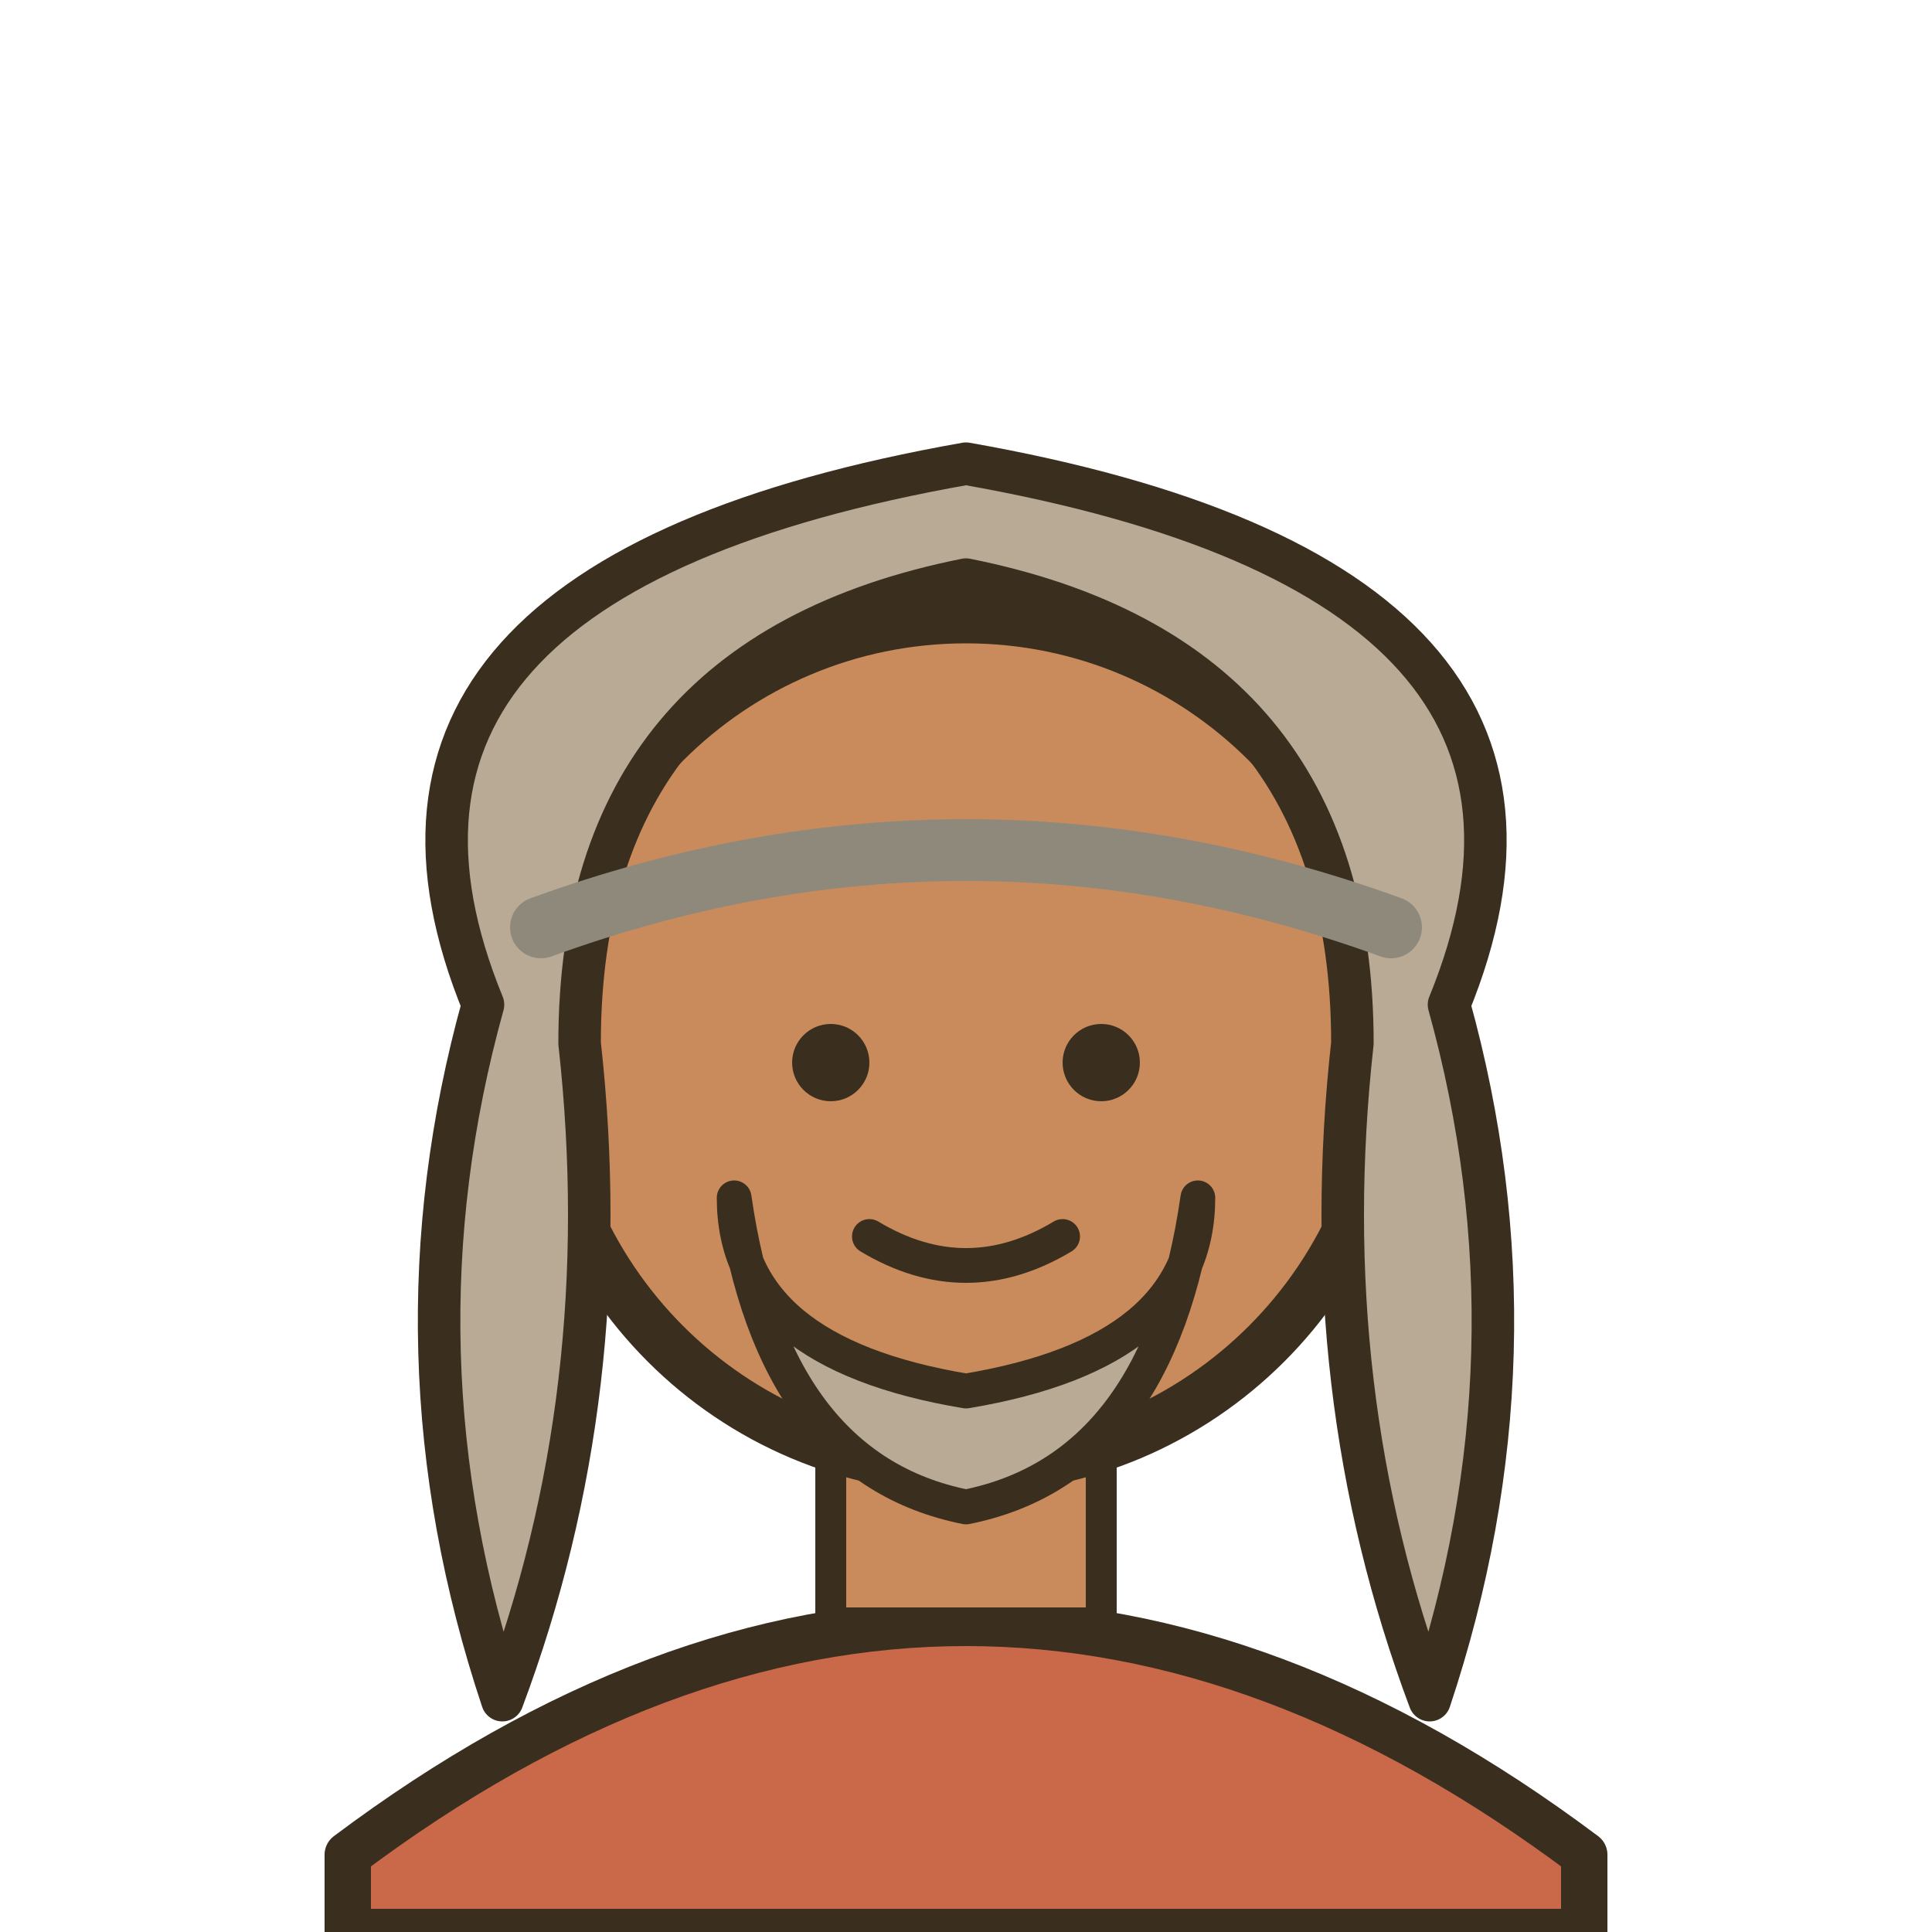
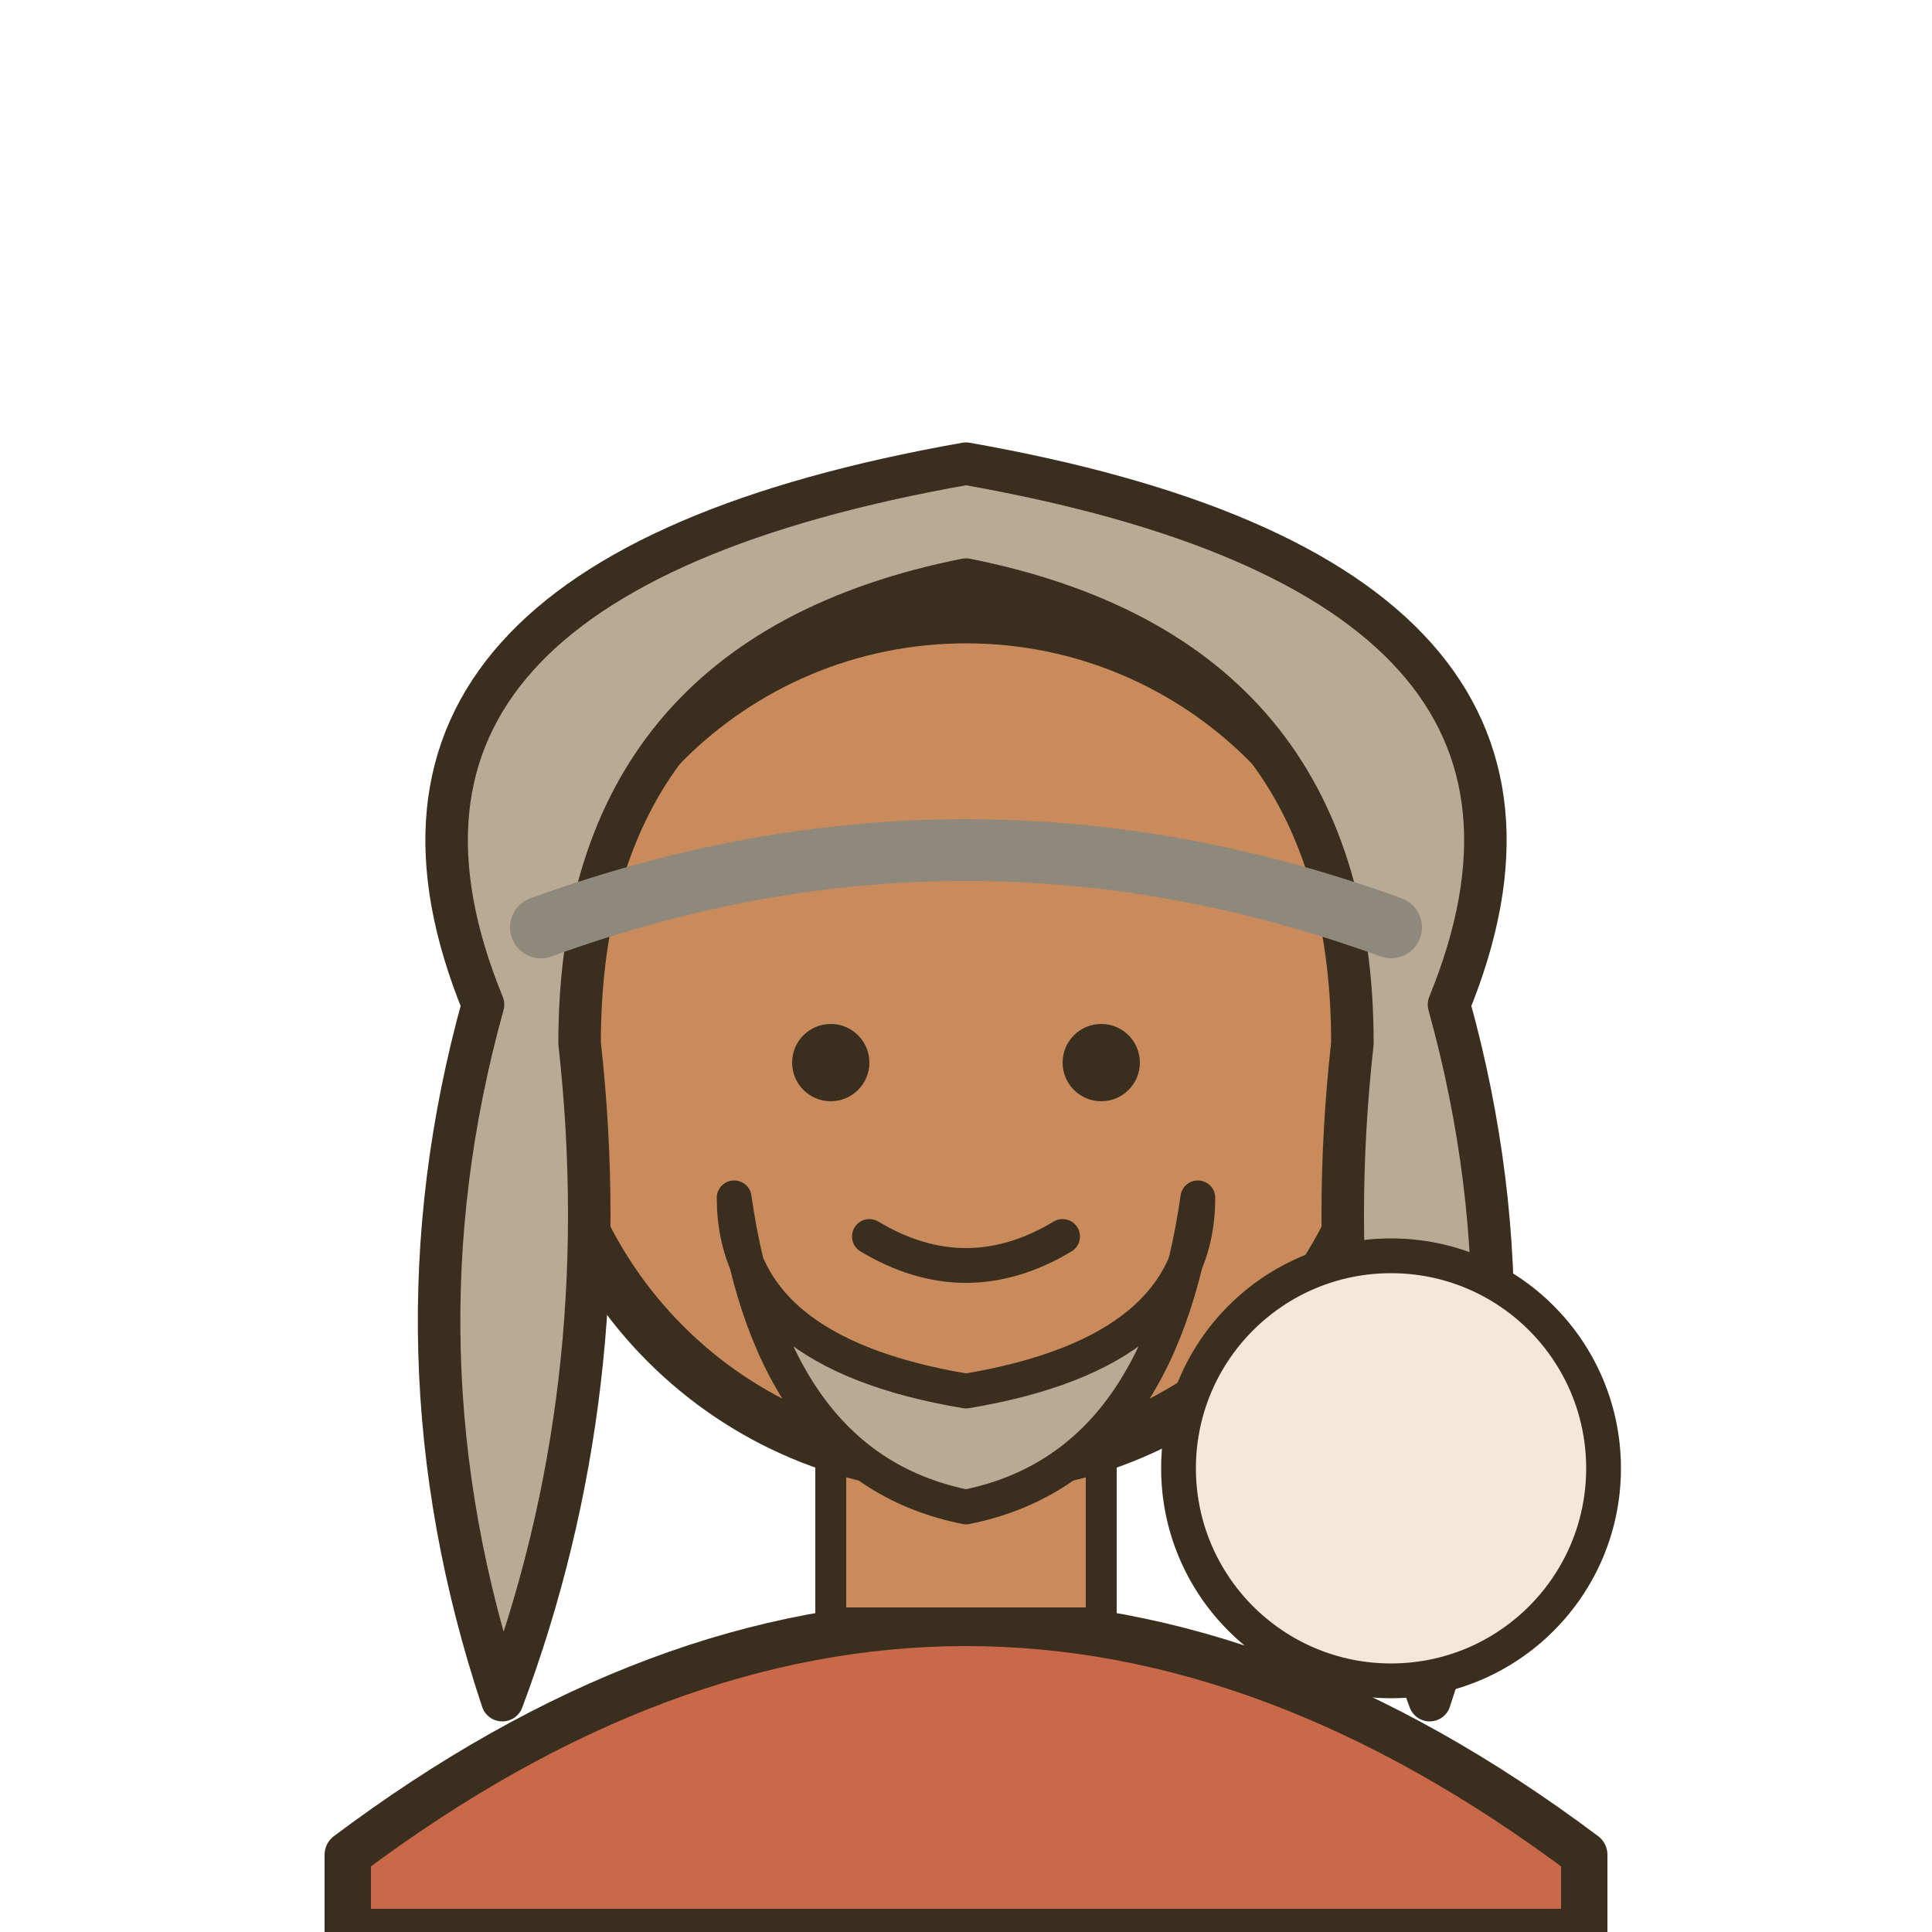
<svg xmlns="http://www.w3.org/2000/svg" viewBox="0 0 100 100" width="100" height="100" preserveAspectRatio="none">
  <path d="M 18 96 Q 50 72 82 96 L 82 100 L 18 100 Z" fill="#C9694A" stroke="#3A2E1F" stroke-width="2.4" stroke-linejoin="round" />
  <rect x="43" y="68" width="14" height="16" fill="#C98B5C" stroke="#3A2E1F" stroke-width="1.6" />
  <circle cx="50" cy="54" r="22" fill="#C98B5C" stroke="#3A2E1F" stroke-width="2.6" />
  <path d="M 38 62 Q 40 76 50 78 Q 60 76 62 62 Q 62 70 50 72 Q 38 70 38 62 Z" fill="#B8AA95" stroke="#3A2E1F" stroke-width="1.8" stroke-linejoin="round" />
  <path d="M 25 52 Q 16 30 50 24 Q 84 30 75 52 Q 80 70 74 88 Q 68 72 70 54 Q 70 34 50 30 Q 30 34 30 54 Q 32 72 26 88 Q 20 70 25 52 Z" fill="#B8AA95" stroke="#3A2E1F" stroke-width="2.2" stroke-linejoin="round" />
  <circle cx="43" cy="55" r="2" fill="#3A2E1F" />
  <circle cx="57" cy="55" r="2" fill="#3A2E1F" />
  <path d="M 45 64 Q 50 67 55 64" stroke="#3A2E1F" stroke-width="1.8" fill="none" stroke-linecap="round" />
  <path d="M 28 48 Q 50 40 72 48" stroke="#8F897C" stroke-width="3.2" fill="none" stroke-linecap="round" />
+   <circle cx="72" cy="76" r="11" fill="#F4E9D8" stroke="#3A2E1F" stroke-width="1.8" />
+   <g transform="translate(22 26)">
+     <line x1="-6" y1="-6" x2="4" y2="4" stroke="#F4E9D8" stroke-width="1.4" stroke-linecap="round" transform="translate(50 50)" />
+     <path d="M 4 4 L 7 2 M 4 4 L 2 7" stroke="#F4E9D8" stroke-width="1" stroke-linecap="round" transform="translate(50 50)" />
+   </g>
</svg>
